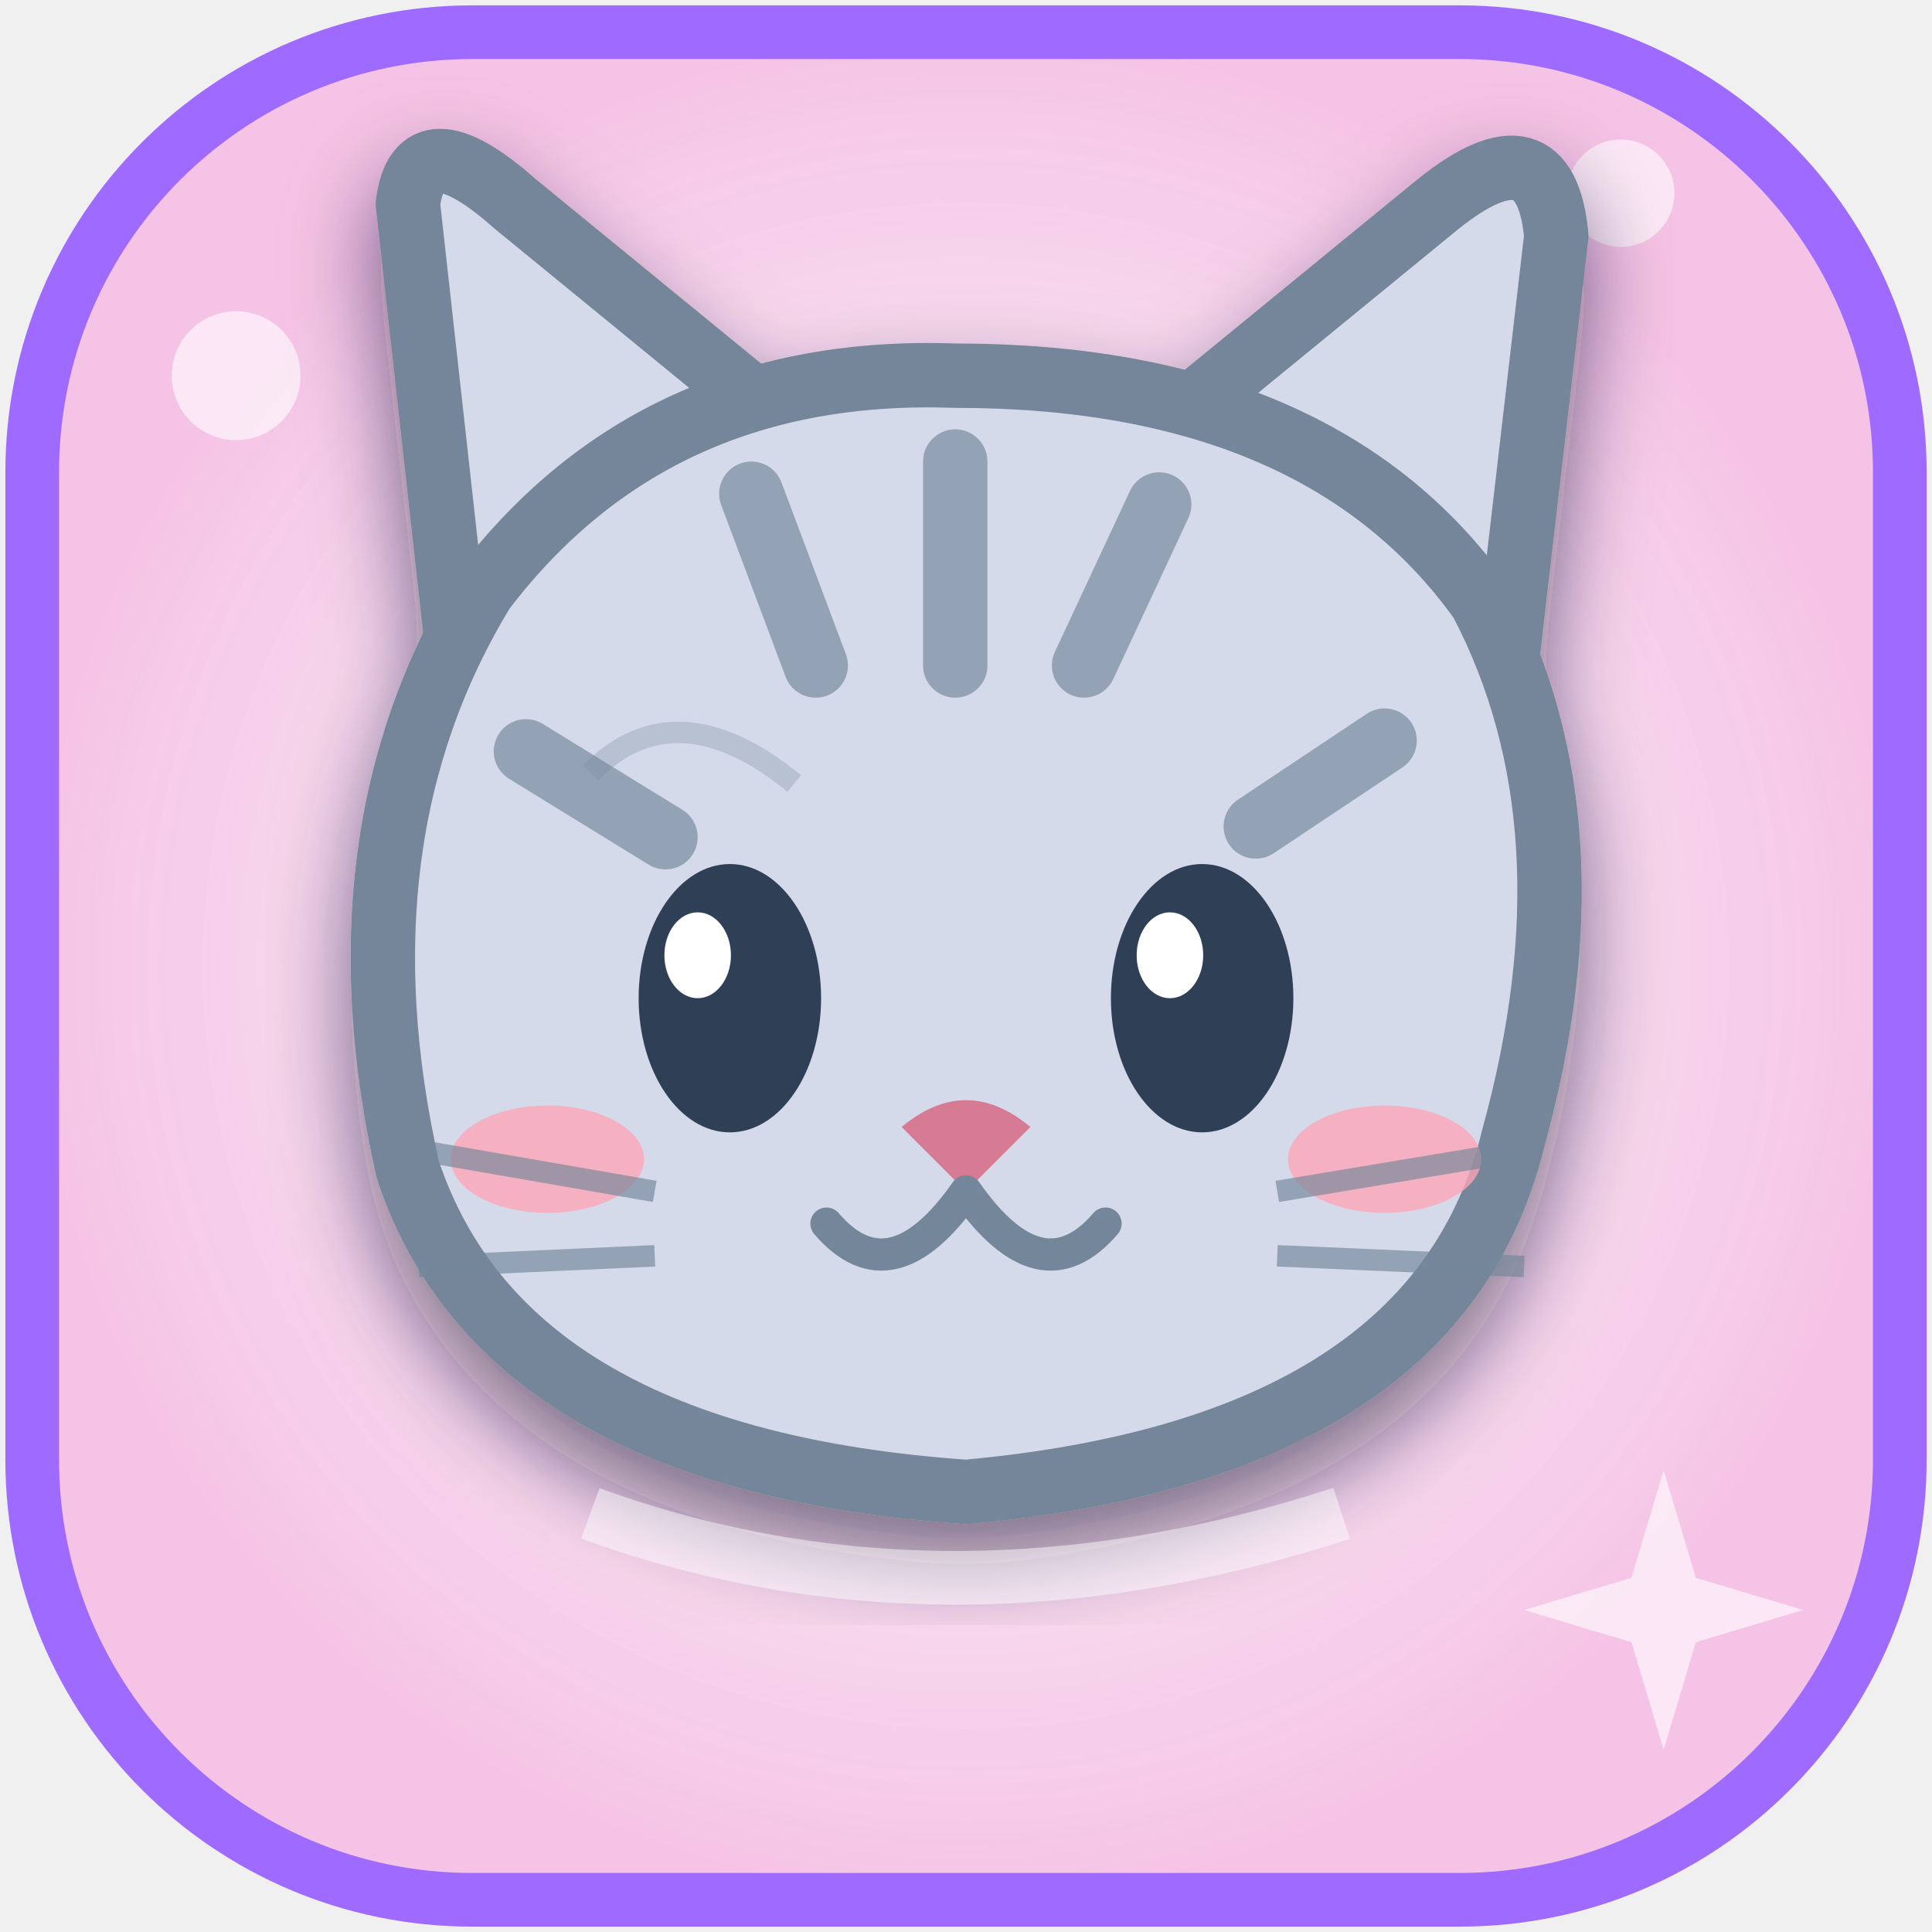
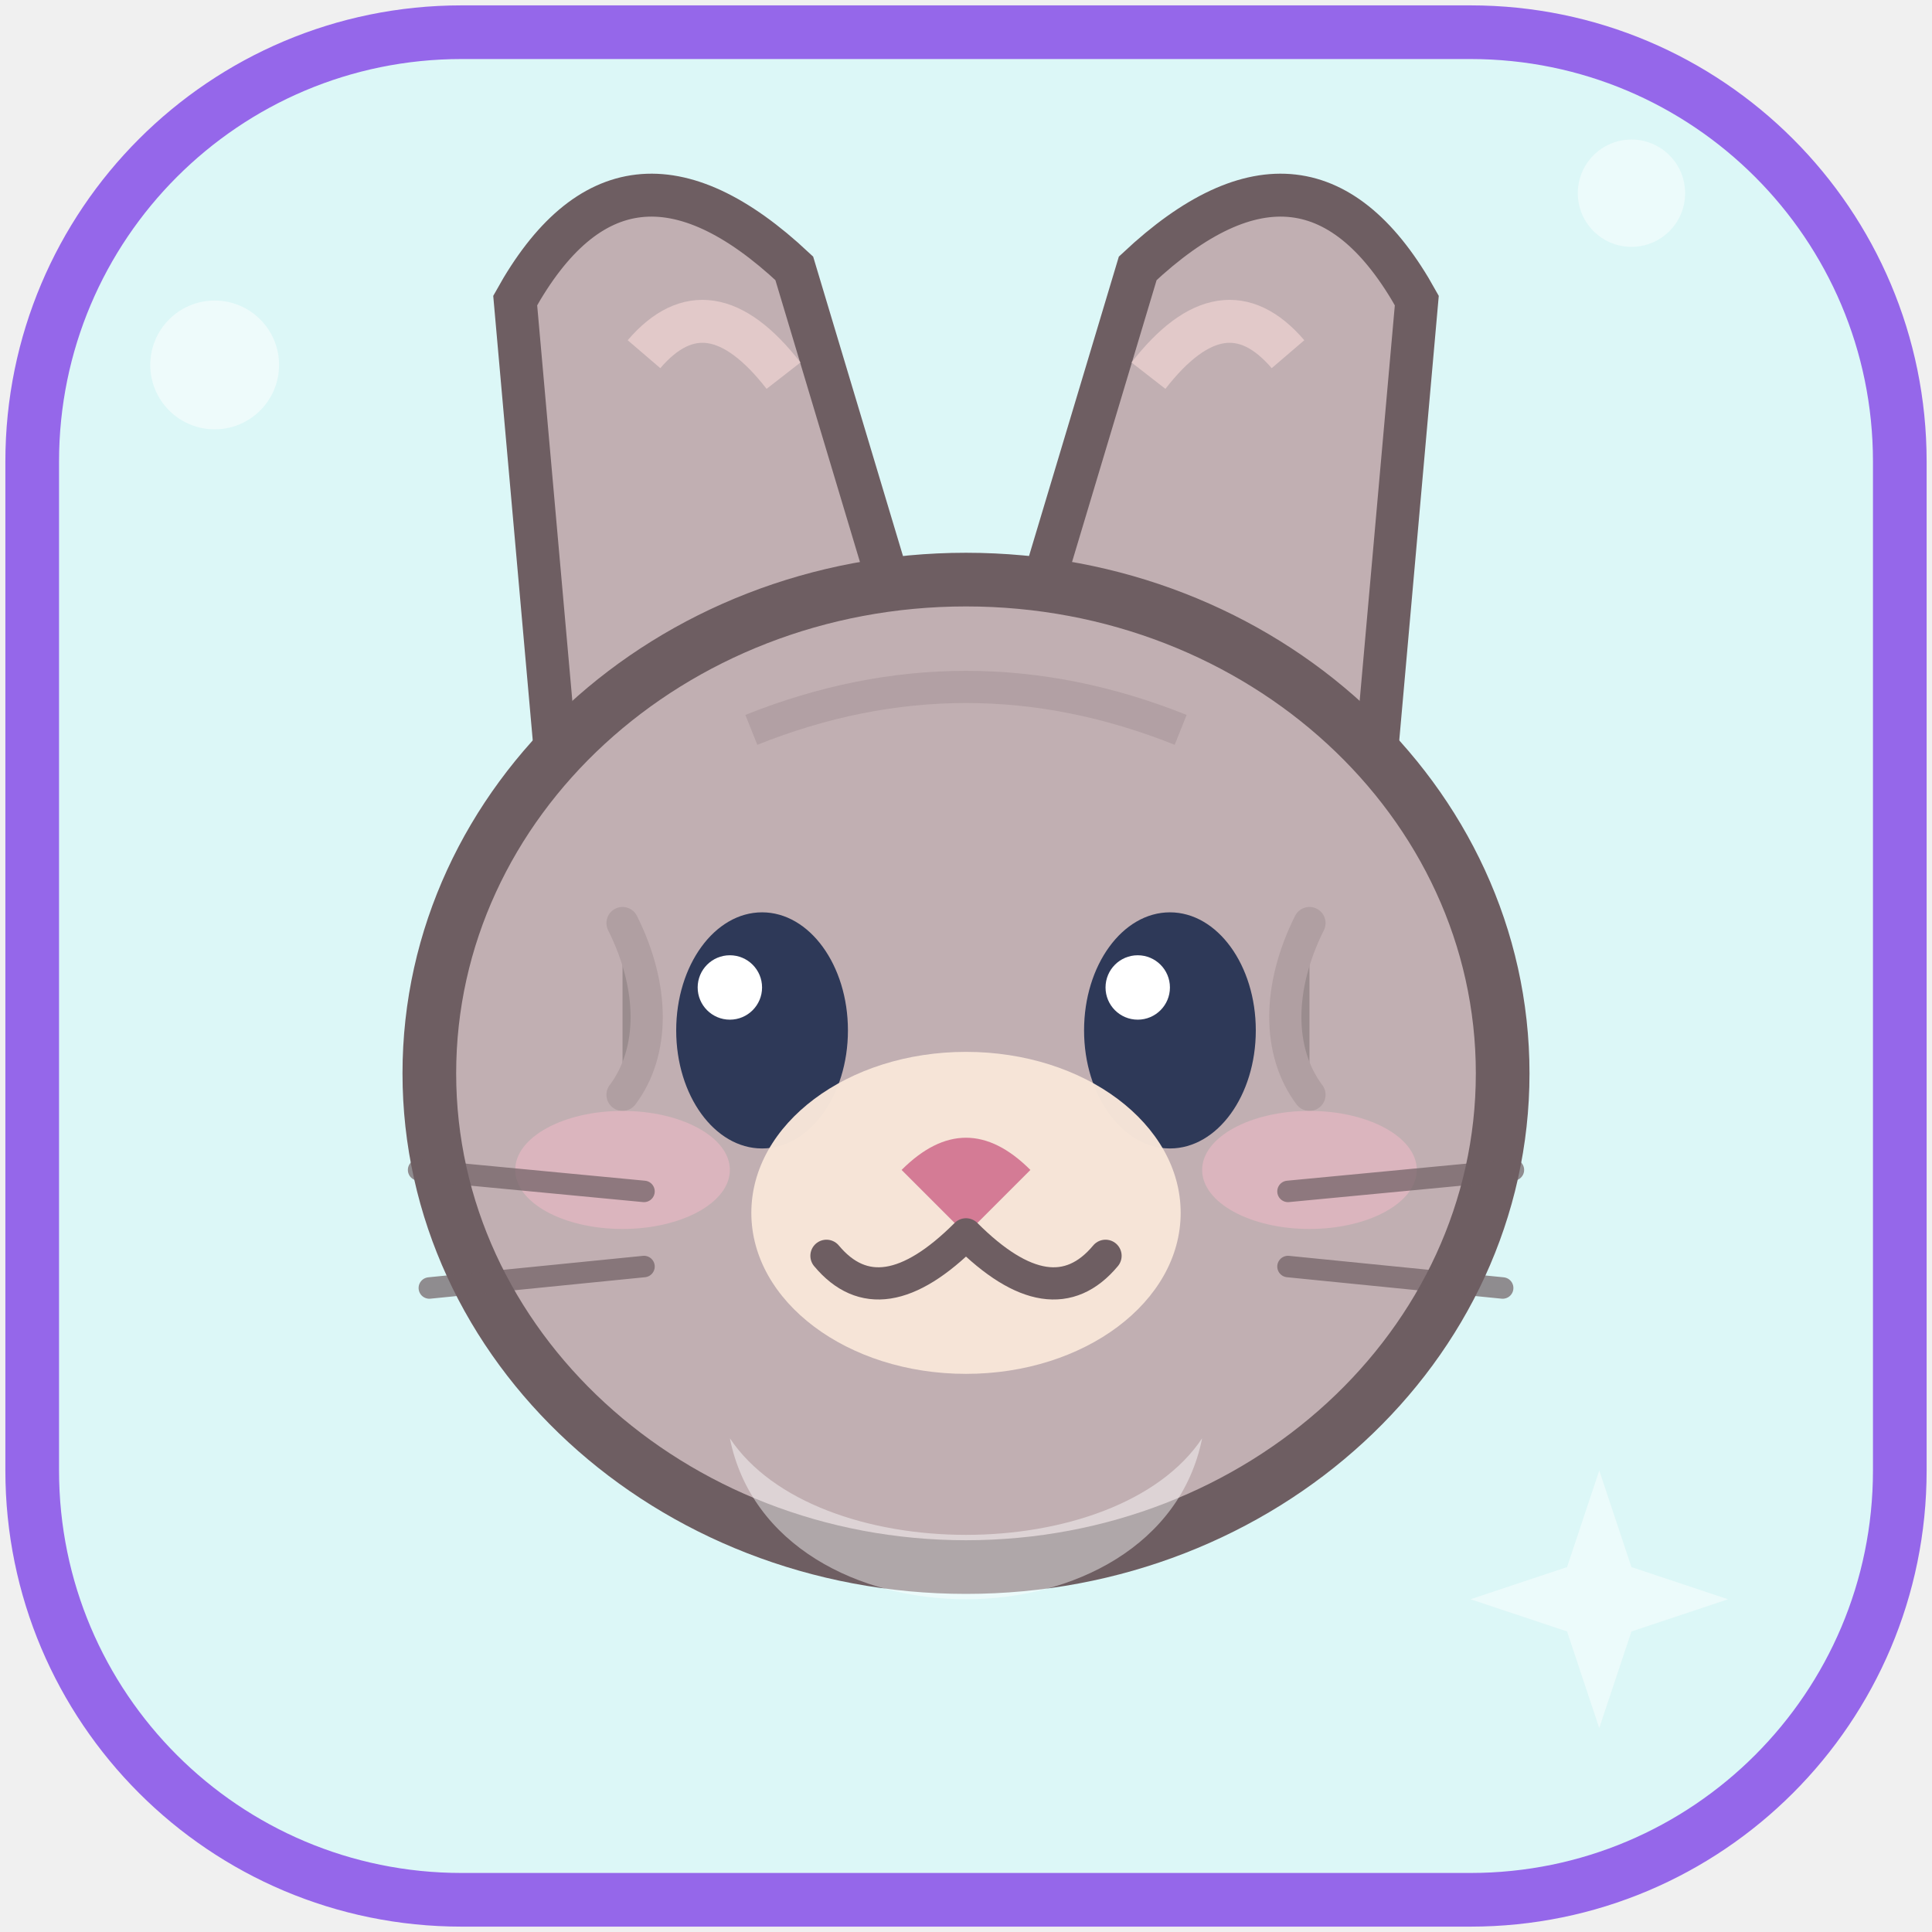
- <svg xmlns="http://www.w3.org/2000/svg" viewBox="0 0 180 180" role="img" aria-label="노르웨이실버 고양이 아바타">
-   <defs>
-     <radialGradient id="bg">
-       <stop stop-color="#fff" stop-opacity=".8" />
-       <stop offset="1" stop-color="#F5C3E5" />
-     </radialGradient>
-     <filter id="s">
-       <feDropShadow dx="0" dy="4" stdDeviation="4" flood-color="#130938" flood-opacity=".55" />
-     </filter>
-   </defs>
-   <rect x="3" y="3" width="174" height="174" rx="41" fill="url(#bg)" stroke="#9E6AFF" stroke-width="5" />
-   <g opacity=".6" fill="#fff">
-     <circle cx="22" cy="35" r="6" />
-     <circle cx="151" cy="18" r="5" />
-     <path d="M155 137 l3 10 10 3 -10 3 -3 10 -3 -10 -10 -3 10 -3Z" />
-   </g>
-   <g filter="url(#s)" stroke="#74869A" stroke-width="6" stroke-linejoin="round">
-     <path d="M43 64 L38 19 Q39 11 48 19 L70 37 Z" fill="#D4DAEA" />
-     <path d="M112 37 L134 19 Q144 11 145 22 L140 65 Z" fill="#D4DAEA" />
-     <path d="M45 55 Q61 34 89 35 Q123 35 138 56 Q149 77 141 106 Q134 135 90 139 Q47 136 38 109 Q31 78 45 55 Z" fill="#D4DAEA" />
-   </g>
-   <path d="M70 46 l6 16 M89 43 v19 M108 47 l-7 15 M49 70 l13 8 M129 69 l-12 8" fill="none" stroke="#74869A" stroke-width="6" stroke-linecap="round" opacity=".66" />
-   <path d="M55 72 Q63 64 74 73" stroke="#74869A" stroke-width="2" fill="none" opacity=".3" />
-   <ellipse cx="68" cy="93" rx="8.5" ry="12.5" fill="#2F4056" />
-   <ellipse cx="112" cy="93" rx="8.5" ry="12.5" fill="#2F4056" />
-   <ellipse cx="65" cy="89" rx="3.1" ry="4" fill="#fff" />
-   <ellipse cx="109" cy="89" rx="3.1" ry="4" fill="#fff" />
-   <ellipse cx="51" cy="108" rx="9" ry="5" fill="#FFA4B7" opacity=".77" />
-   <ellipse cx="129" cy="108" rx="9" ry="5" fill="#FFA4B7" opacity=".77" />
-   <path d="M84 105 Q90 100 96 105 L90 111Z" fill="#D77B95" />
-   <path d="M90 111 Q83 121 77 114 M90 111 Q97 121 103 114" fill="none" stroke="#74869A" stroke-width="3" stroke-linecap="round" />
-   <path d="M61 111 L38 107 M61 117 L39 118 M119 111 L143 107 M119 117 L142 118" fill="none" stroke="#74869A" stroke-width="2" opacity=".66" />
-   <path d="M55 141 Q88 153 125 141" fill="none" stroke="#ffffff" stroke-width="5" opacity=".48" />
+ <svg xmlns="http://www.w3.org/2000/svg" viewBox="0 0 180 180" role="img" aria-label="데본렉스 고양이 아바타">
+   <rect x="3" y="3" width="174" height="174" rx="40" fill="#DCF7F7" stroke="#9567EA" stroke-width="5" />
+   <circle cx="20" cy="34" r="6" fill="#fff" opacity="0.5" />
+   <circle cx="152" cy="18" r="5" fill="#fff" opacity="0.45" />
+   <path d="M149 137 l3 9 9 3 -9 3 -3 9 -3 -9 -9 -3 9 -3z" fill="#fff" opacity="0.45" />
+   <path d="M52 73 L48 28 Q58 10 74 25 L86 65 Z" fill="#C1AFB2" stroke="#6E5E62" stroke-width="4" />
+   <path d="M94 65 L106 25 Q122 10 132 28 L128 73 Z" fill="#C1AFB2" stroke="#6E5E62" stroke-width="4" />
+   <path d="M60 33 Q66 26 73 35" stroke="#E2C9C9" stroke-width="4" fill="none" />
+   <path d="M120 33 Q114 26 107 35" stroke="#E2C9C9" stroke-width="4" fill="none" />
+   <ellipse cx="90" cy="100" rx="50" ry="46" fill="#C1AFB2" stroke="#6E5E62" stroke-width="5" />
+   <path d="M70 68 Q90 60 110 68" stroke="#6E5E62" stroke-width="3" opacity="0.18" fill="none" />
+   <path d="M58 86 C61 92 61 98 58 102 M122 86 C119 92 119 98 122 102" stroke="#6E5E62" stroke-width="3" stroke-linecap="round" opacity="0.2" />
+   <ellipse cx="71" cy="96" rx="8" ry="11" fill="#2E3958" />
+   <ellipse cx="109" cy="96" rx="8" ry="11" fill="#2E3958" />
+   <circle cx="68" cy="92" r="3" fill="#fff" />
+   <circle cx="106" cy="92" r="3" fill="#fff" />
+   <ellipse cx="58" cy="109" rx="10" ry="5.5" fill="#E9B8C4" opacity="0.65" />
+   <ellipse cx="122" cy="109" rx="10" ry="5.5" fill="#E9B8C4" opacity="0.65" />
+   <ellipse cx="90" cy="113" rx="20" ry="15" fill="#F7E5D8" opacity="0.98" />
+   <path d="M84 109 Q90 103 96 109 L90 115Z" fill="#D47B95" />
+   <path d="M90 115 Q82 123 77 117 M90 115 Q98 123 103 117" fill="none" stroke="#6E5E62" stroke-width="3" stroke-linecap="round" />
+   <path d="M60 111 L39 109 M60 118 L40 120 M120 111 L141 109 M120 118 L140 120" fill="none" stroke="#6E5E62" stroke-width="2" opacity="0.7" stroke-linecap="round" />
+   <path d="M68 134 C76 146 104 146 112 134 C108 154 72 154 68 134 Z" fill="#fff" opacity="0.45" />
</svg>
